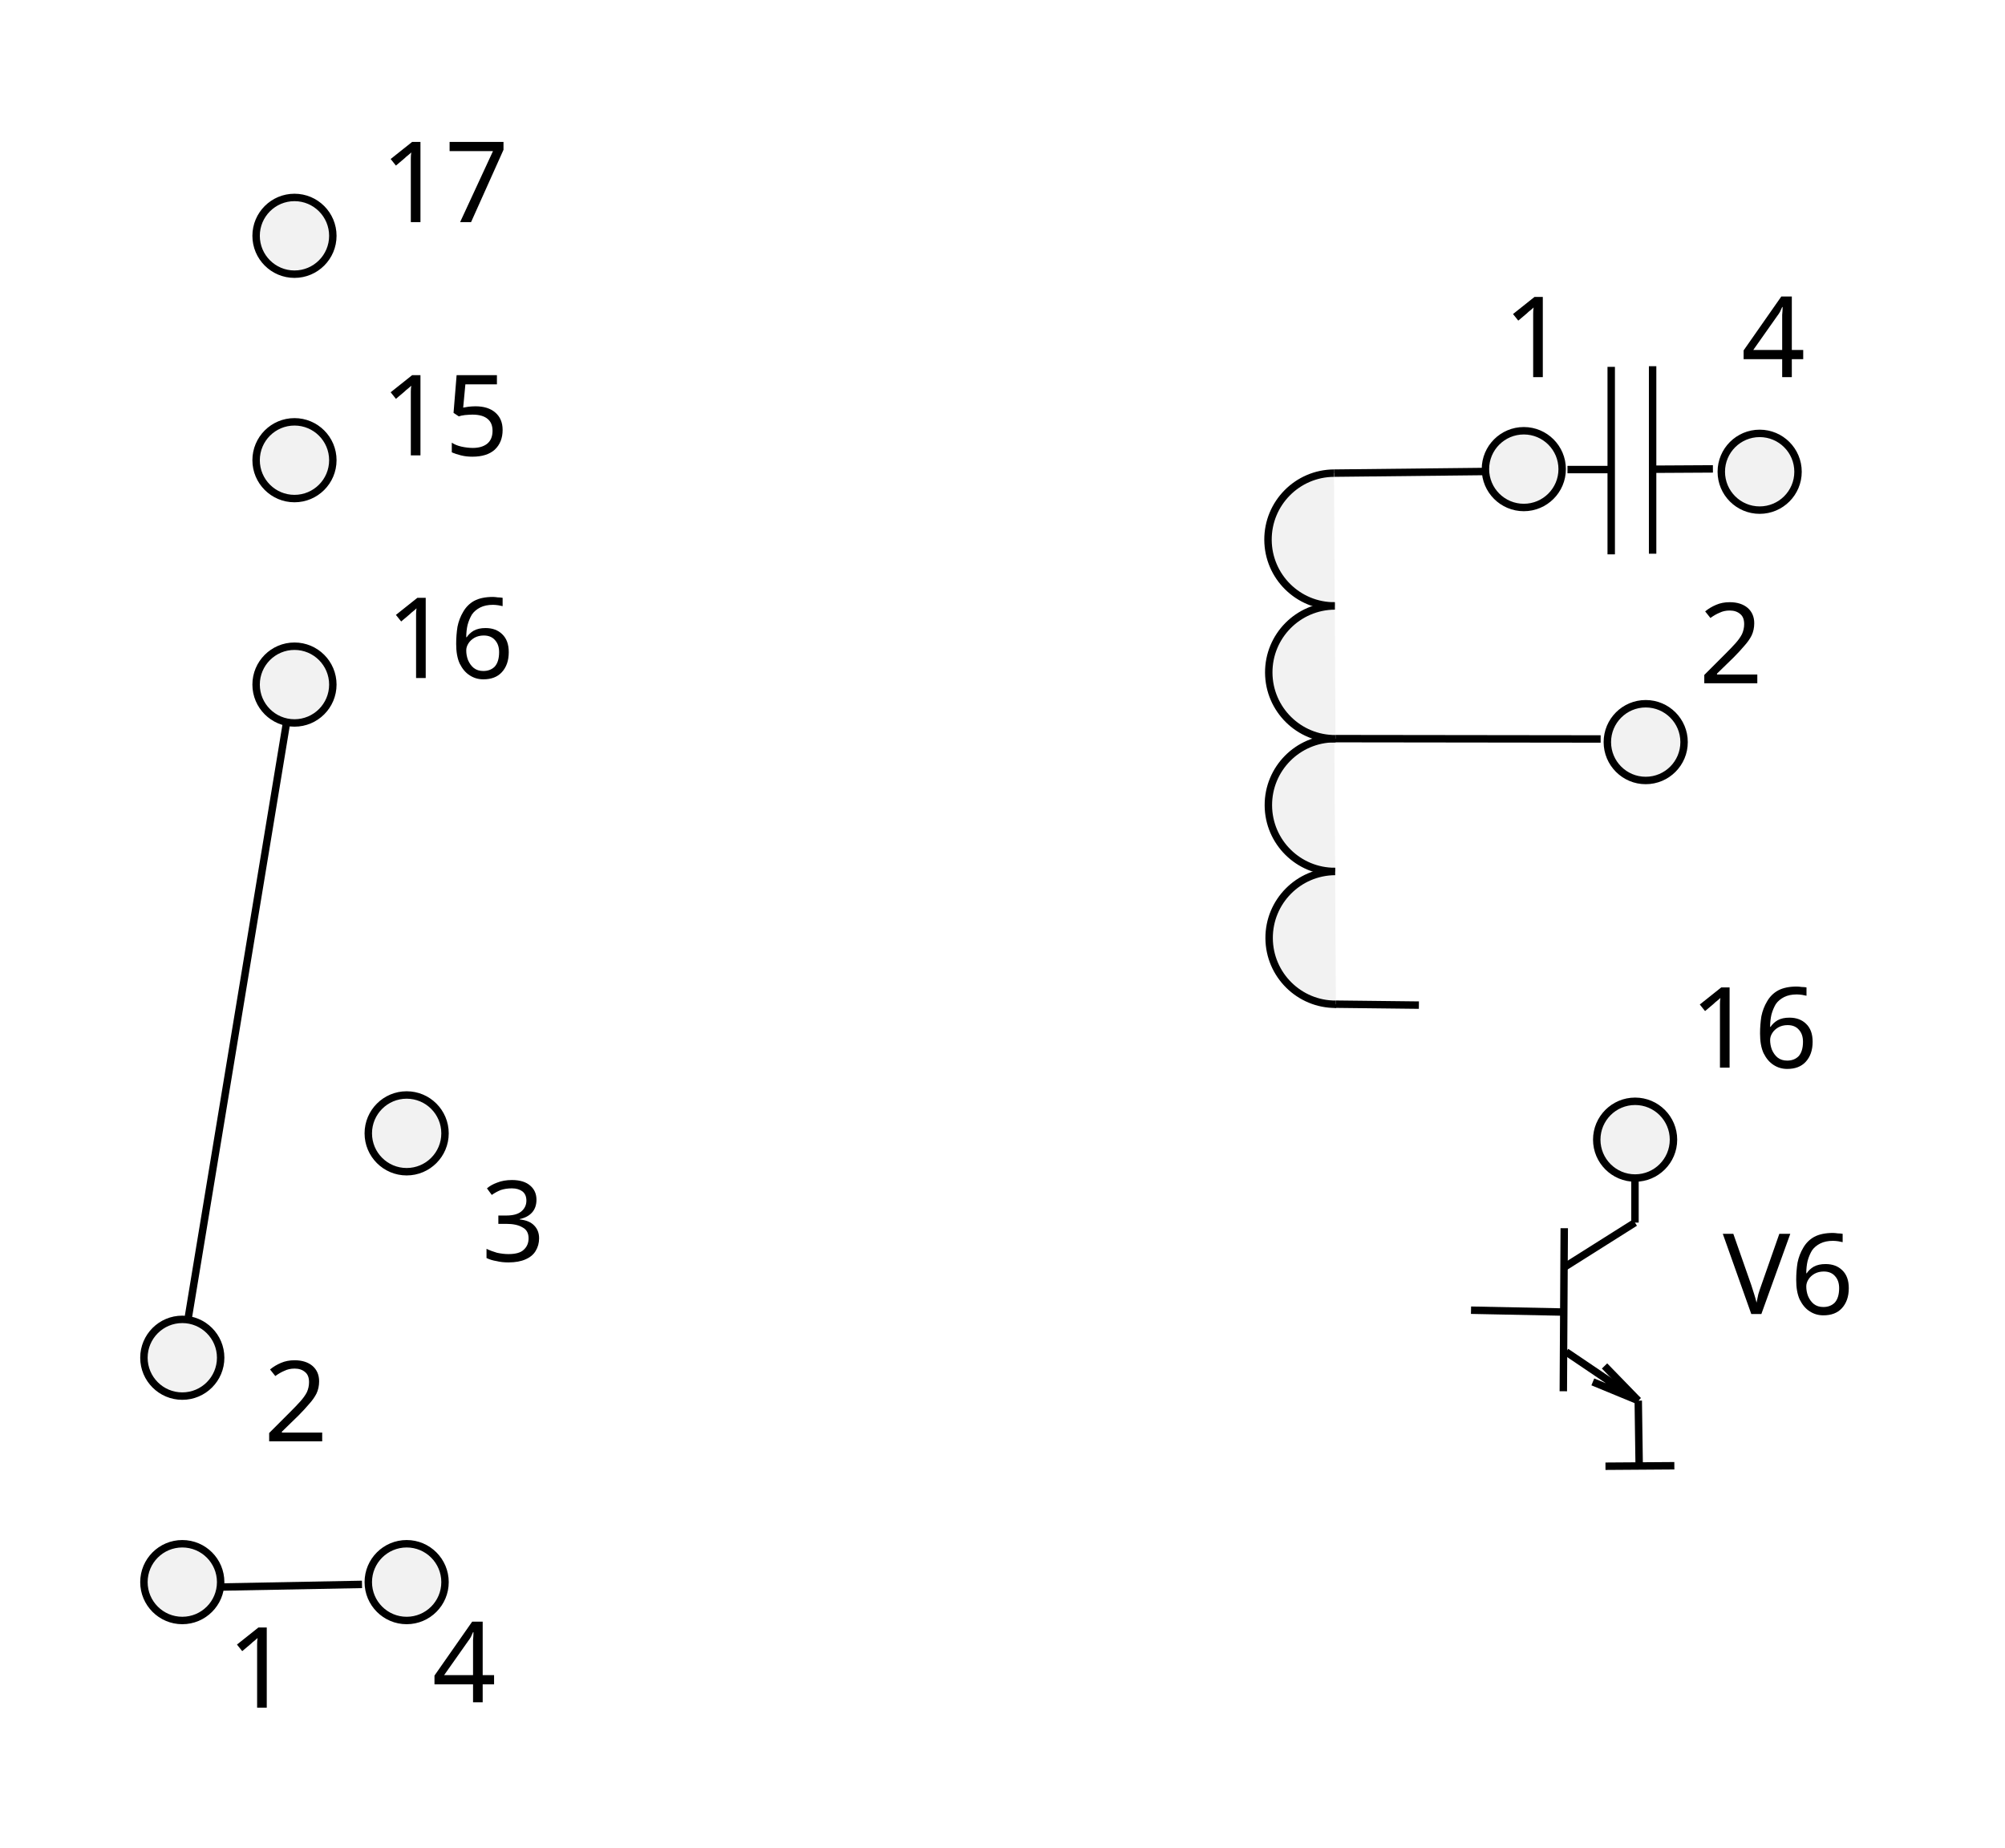
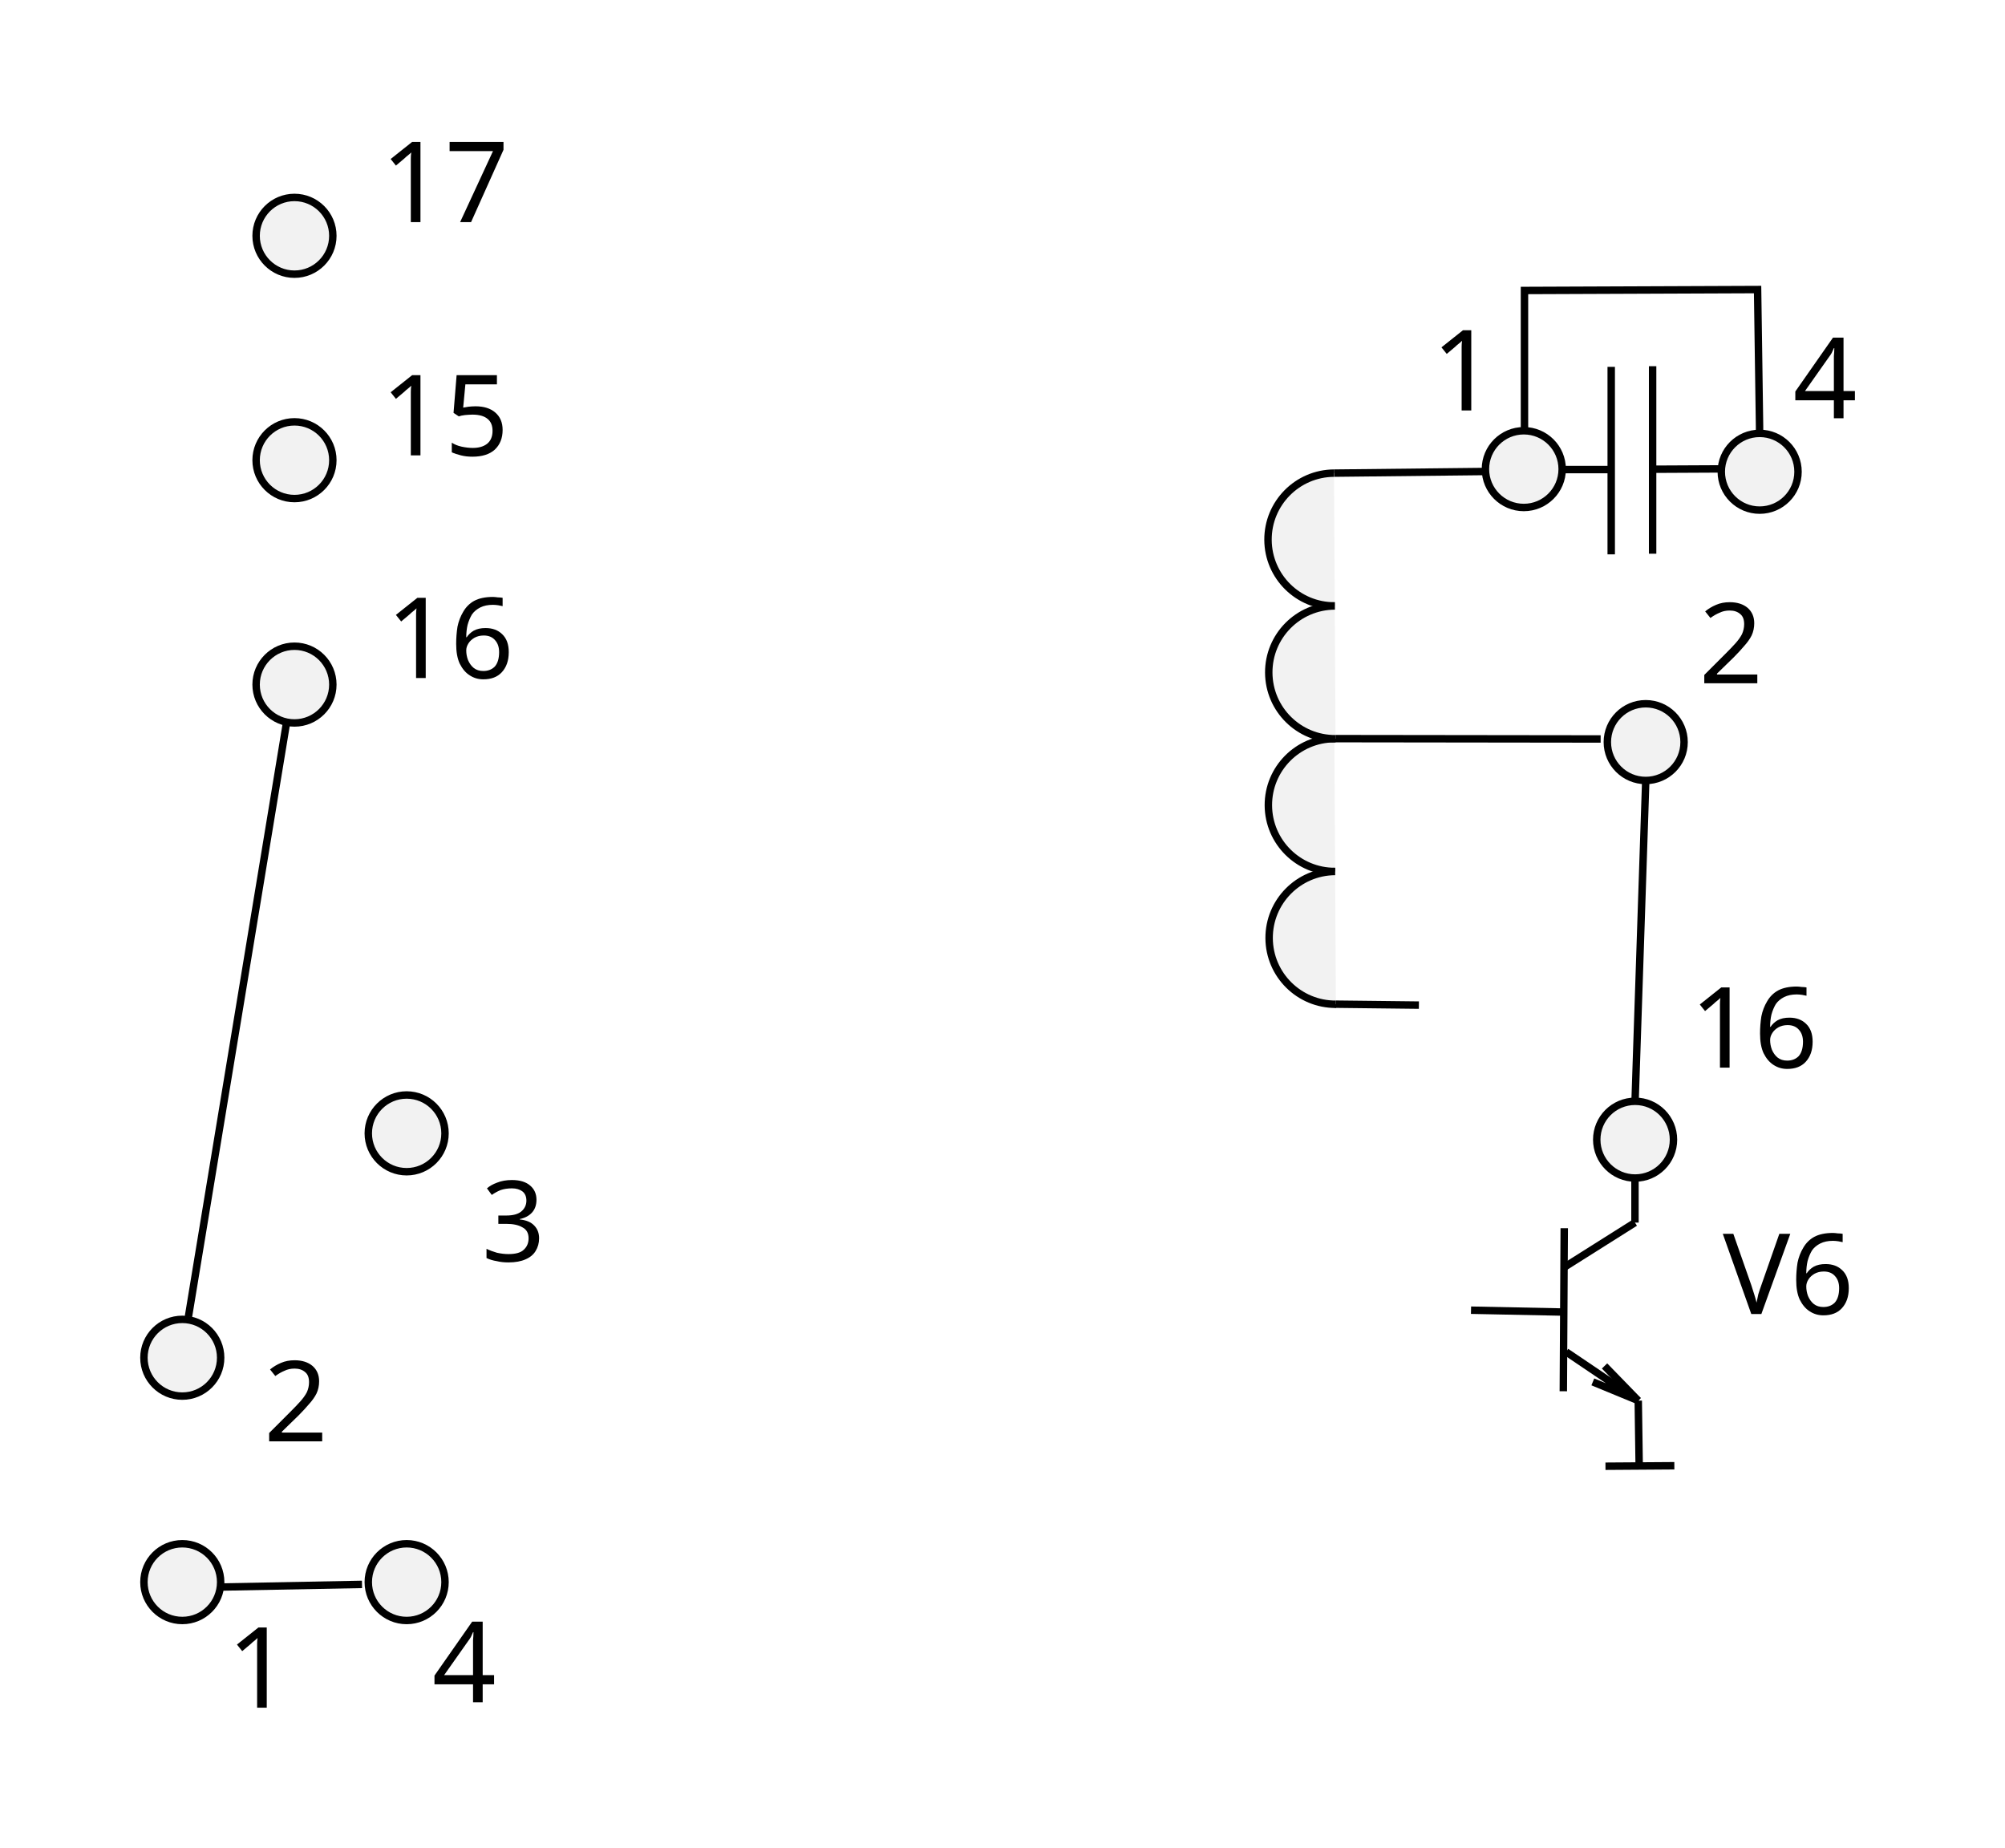
<svg xmlns="http://www.w3.org/2000/svg" width="71.492mm" height="65.882mm" viewBox="0 0 71.492 65.882" version="1.1" id="svg1290">
  <defs id="defs1284" />
  <g id="layer1" transform="translate(-35,-33.09245)">
    <ellipse style="fill:#f2f2f2;stroke:#000000;stroke-width:0.265" id="path1292" cx="45.5" cy="41.5" rx="1.368" ry="1.368" />
    <ellipse style="fill:#f2f2f2;stroke:#000000;stroke-width:0.265" id="path1292-5" cx="45.5" cy="49.5" rx="1.368" ry="1.368" />
    <ellipse style="fill:#f2f2f2;stroke:#000000;stroke-width:0.265" id="path1292-9" cx="45.5" cy="57.5" rx="1.368" ry="1.368" />
    <ellipse style="fill:#f2f2f2;stroke:#000000;stroke-width:0.265" id="path1292-0" cx="41.5" cy="81.5" rx="1.368" ry="1.368" />
    <ellipse style="fill:#f2f2f2;stroke:#000000;stroke-width:0.265" id="path1292-1" cx="41.5" cy="89.5" rx="1.368" ry="1.368" />
    <ellipse style="fill:#f2f2f2;stroke:#000000;stroke-width:0.265" id="path1292-2" cx="49.5" cy="89.5" rx="1.368" ry="1.368" />
    <ellipse style="fill:#f2f2f2;stroke:#000000;stroke-width:0.265" id="path1292-29" cx="49.5" cy="73.5" rx="1.368" ry="1.368" />
    <text xml:space="preserve" style="font-size:4px;line-height:1.25;font-family:sans-serif;-inkscape-font-specification:'sans-serif, Normal';stroke-width:0.265" x="48.57" y="41.01" id="text1361">
      <tspan id="tspan1359" x="48.57" y="41.01" style="stroke-width:0.265">17</tspan>
    </text>
    <text xml:space="preserve" style="font-size:4px;line-height:1.25;font-family:sans-serif;-inkscape-font-specification:'sans-serif, Normal';stroke-width:0.265" x="48.57" y="49.326" id="text1365">
      <tspan id="tspan1363" x="48.57" y="49.326" style="stroke-width:0.265">15</tspan>
    </text>
    <text xml:space="preserve" style="font-size:4px;line-height:1.25;font-family:sans-serif;-inkscape-font-specification:'sans-serif, Normal';stroke-width:0.265" x="48.759" y="57.263" id="text1369">
      <tspan id="tspan1367" x="48.759" y="57.263" style="stroke-width:0.265">16</tspan>
    </text>
    <text xml:space="preserve" style="font-size:4px;line-height:1.25;font-family:sans-serif;-inkscape-font-specification:'sans-serif, Normal';stroke-width:0.265" x="44.412" y="84.478" id="text1373">
      <tspan id="tspan1371" x="44.412" y="84.478" style="stroke-width:0.265">2</tspan>
    </text>
    <text xml:space="preserve" style="font-size:4px;line-height:1.25;font-family:sans-serif;-inkscape-font-specification:'sans-serif, Normal';stroke-width:0.265" x="52.161" y="78.052" id="text1377">
      <tspan id="tspan1375" x="52.161" y="78.052" style="stroke-width:0.265">3</tspan>
    </text>
    <text xml:space="preserve" style="font-size:4px;line-height:1.25;font-family:sans-serif;-inkscape-font-specification:'sans-serif, Normal';stroke-width:0.265" x="43.089" y="93.974" id="text1381">
      <tspan id="tspan1379" x="43.089" y="93.974" style="stroke-width:0.265">1</tspan>
    </text>
    <text xml:space="preserve" style="font-size:4px;line-height:1.25;font-family:sans-serif;-inkscape-font-specification:'sans-serif, Normal';stroke-width:0.265" x="50.413" y="93.785" id="text1385">
      <tspan id="tspan1383" x="50.413" y="93.785" style="stroke-width:0.265">4</tspan>
    </text>
    <path style="fill:none;stroke:#000000;stroke-width:0.265px;stroke-linecap:butt;stroke-linejoin:miter;stroke-opacity:1" d="m 42.9,89.675 5.008,-0.094" id="path1387" />
    <path style="fill:none;stroke:#000000;stroke-width:0.265px;stroke-linecap:butt;stroke-linejoin:miter;stroke-opacity:1" d="M 41.719,80.036 45.215,58.87" id="path1389" />
    <path style="fill:none;stroke:#000000;stroke-width:0.265px;stroke-linecap:butt;stroke-linejoin:miter;stroke-opacity:1" d="m 82.566,49.961 5.532,-0.06" id="path2092" />
    <path style="fill:none;stroke:#000000;stroke-width:0.265px;stroke-linecap:butt;stroke-linejoin:miter;stroke-opacity:1" d="m 82.579,59.427 9.495,0.012" id="path2094" />
    <path style="fill:none;stroke:#000000;stroke-width:0.265px;stroke-linecap:butt;stroke-linejoin:miter;stroke-opacity:1" d="m 92.451,46.172 v 6.685 0 0" id="path2096" />
    <path style="fill:none;stroke:#000000;stroke-width:0.265px;stroke-linecap:butt;stroke-linejoin:miter;stroke-opacity:1" d="m 93.927,46.149 v 6.685 0 0" id="path2096-7" />
-     <path style="fill:none;stroke:#000000;stroke-width:0.265px;stroke-linecap:butt;stroke-linejoin:miter;stroke-opacity:1" d="m 90.891,49.834 h 1.488" id="path2118" />
-     <path style="fill:none;stroke:#000000;stroke-width:0.265px;stroke-linecap:butt;stroke-linejoin:miter;stroke-opacity:1" d="m 93.951,49.822 2.126,-0.012 v 0" id="path2120" />
+     <path style="fill:none;stroke:#000000;stroke-width:0.265px;stroke-linecap:butt;stroke-linejoin:miter;stroke-opacity:1" d="m 90.791,49.834 h 1.589" id="path2118" />
+     <path style="fill:none;stroke:#000000;stroke-width:0.265px;stroke-linecap:butt;stroke-linejoin:miter;stroke-opacity:1" d="m 93.949,49.822 2.43,-0.012 v 0" id="path2120" />
    <path style="fill:none;stroke:#000000;stroke-width:0.265px;stroke-linecap:butt;stroke-linejoin:miter;stroke-opacity:1" d="m 82.592,68.894 3.001,0.034" id="path2122" />
    <path style="fill:none;stroke:#000000;stroke-width:0.265px;stroke-linecap:butt;stroke-linejoin:miter;stroke-opacity:1" d="m 90.776,76.882 -0.033,5.813 v 0 0" id="path2124" />
    <path style="fill:none;stroke:#000000;stroke-width:0.265px;stroke-linecap:butt;stroke-linejoin:miter;stroke-opacity:1" d="m 90.776,79.872 -3.324,-0.067 v 0" id="path2126" />
    <path style="fill:none;stroke:#000000;stroke-width:0.265px;stroke-linecap:butt;stroke-linejoin:miter;stroke-opacity:1" d="m 90.809,78.252 2.489,-1.57 v 0" id="path2128" />
    <path style="fill:none;stroke:#000000;stroke-width:0.265px;stroke-linecap:butt;stroke-linejoin:miter;stroke-opacity:1" d="m 90.843,81.292 2.572,1.737 -1.62,-0.668" id="path2130" />
    <path style="fill:none;stroke:#000000;stroke-width:0.265px;stroke-linecap:butt;stroke-linejoin:miter;stroke-opacity:1" d="M 93.415,83.03 92.213,81.793" id="path2132" />
    <path style="fill:none;stroke:#000000;stroke-width:0.265px;stroke-linecap:butt;stroke-linejoin:miter;stroke-opacity:1" d="m 93.415,83.03 0.034,2.389" id="path2134" />
    <path style="fill:none;stroke:#000000;stroke-width:0.265px;stroke-linecap:butt;stroke-linejoin:miter;stroke-opacity:1" d="m 92.246,85.368 2.456,-0.017" id="path2136" />
    <path style="fill:none;stroke:#000000;stroke-width:0.265px;stroke-linecap:butt;stroke-linejoin:miter;stroke-opacity:1" d="M 93.298,76.682 V 74.844" id="path2138" />
-     <text xml:space="preserve" style="font-size:4px;line-height:1.25;font-family:sans-serif;-inkscape-font-specification:'sans-serif, Normal';stroke-width:0.265" x="88.588" y="46.538" id="text2162">
-       <tspan id="tspan2160" x="88.588" y="46.538" style="stroke-width:0.265">1</tspan>
+     <text xml:space="preserve" style="font-size:4px;line-height:1.25;font-family:sans-serif;-inkscape-font-specification:'sans-serif, Normal';stroke-width:0.265" x="86.039" y="47.724" id="text2162">
+       <tspan id="tspan2160" x="86.039" y="47.724" style="stroke-width:0.265">1</tspan>
    </text>
-     <text xml:space="preserve" style="font-size:4px;line-height:1.25;font-family:sans-serif;-inkscape-font-specification:'sans-serif, Normal';stroke-width:0.265" x="97.093" y="46.538" id="text2166">
-       <tspan id="tspan2164" x="97.093" y="46.538" style="stroke-width:0.265">4</tspan>
+     <text xml:space="preserve" style="font-size:4px;line-height:1.25;font-family:sans-serif;-inkscape-font-specification:'sans-serif, Normal';stroke-width:0.265" x="98.937" y="48.004" id="text2166">
+       <tspan id="tspan2164" x="98.937" y="48.004" style="stroke-width:0.265">4</tspan>
    </text>
    <text xml:space="preserve" style="font-size:4px;line-height:1.25;font-family:sans-serif;-inkscape-font-specification:'sans-serif, Normal';stroke-width:0.265" x="95.581" y="57.452" id="text2170">
      <tspan id="tspan2168" x="95.581" y="57.452" style="stroke-width:0.265">2</tspan>
    </text>
    <text xml:space="preserve" style="font-size:4px;line-height:1.25;font-family:sans-serif;-inkscape-font-specification:'sans-serif, Normal';stroke-width:0.265" x="95.25" y="71.154" id="text2174">
      <tspan id="tspan2172" x="95.25" y="71.154" style="stroke-width:0.265">16</tspan>
    </text>
    <text xml:space="preserve" style="font-size:4px;line-height:1.25;font-family:sans-serif;-inkscape-font-specification:'sans-serif, Normal';stroke-width:0.265" x="96.431" y="79.942" id="text2178">
      <tspan id="tspan2176" x="96.431" y="79.942" style="stroke-width:0.265">V6</tspan>
    </text>
    <ellipse style="fill:#f2f2f2;stroke:#000000;stroke-width:0.265" id="path1292-29-9" cx="89.334" cy="49.818" rx="1.368" ry="1.368" />
    <ellipse style="fill:#f2f2f2;stroke:#000000;stroke-width:0.265" id="path1292-29-9-3" cx="97.744" cy="49.912" rx="1.368" ry="1.368" />
    <ellipse style="fill:#f2f2f2;stroke:#000000;stroke-width:0.265" id="path1292-29-9-8" cx="93.681" cy="59.551" rx="1.368" ry="1.368" />
    <ellipse style="fill:#f2f2f2;stroke:#000000;stroke-width:0.265" id="path1292-29-9-30" cx="93.303" cy="73.725" rx="1.368" ry="1.368" />
    <path style="fill:#f2f2f2;stroke:#000000;stroke-width:0.265" id="path1292-29-9-7" d="m 82.594,54.696 a 2.368,2.368 0 0 1 -2.381,-2.354 2.368,2.368 0 0 1 2.353,-2.381" />
    <path style="fill:#f2f2f2;stroke:#000000;stroke-width:0.265" id="path1292-29-9-7-3" d="m 82.607,64.163 a 2.368,2.368 0 0 1 -2.381,-2.354 2.368,2.368 0 0 1 2.353,-2.381" />
    <path style="fill:#f2f2f2;stroke:#000000;stroke-width:0.265" id="path1292-29-9-7-0" d="m 82.634,68.898 a 2.368,2.368 0 0 1 -2.381,-2.354 2.368,2.368 0 0 1 2.353,-2.381" />
    <path style="fill:#f2f2f2;stroke:#000000;stroke-width:0.265" id="path1292-29-9-7-09" d="m 82.621,59.431 a 2.368,2.368 0 0 1 -2.381,-2.354 2.368,2.368 0 0 1 2.353,-2.381" />
+     <path style="fill:none;stroke:#000000;stroke-width:0.265px;stroke-linecap:butt;stroke-linejoin:miter;stroke-opacity:1" d="M 93.303,72.307 C 93.681,60.968 93.681,60.968 93.681,60.968" id="path63" />
+     <path style="fill:none;stroke:#000000;stroke-width:0.265px;stroke-linecap:butt;stroke-linejoin:miter;stroke-opacity:1" d="m 89.358,48.36 c 0,-4.911 0,-4.911 0,-4.911 v 0 l 8.312,-0.033 0.07,4.878 v 0.267" id="path65" />
  </g>
</svg>
